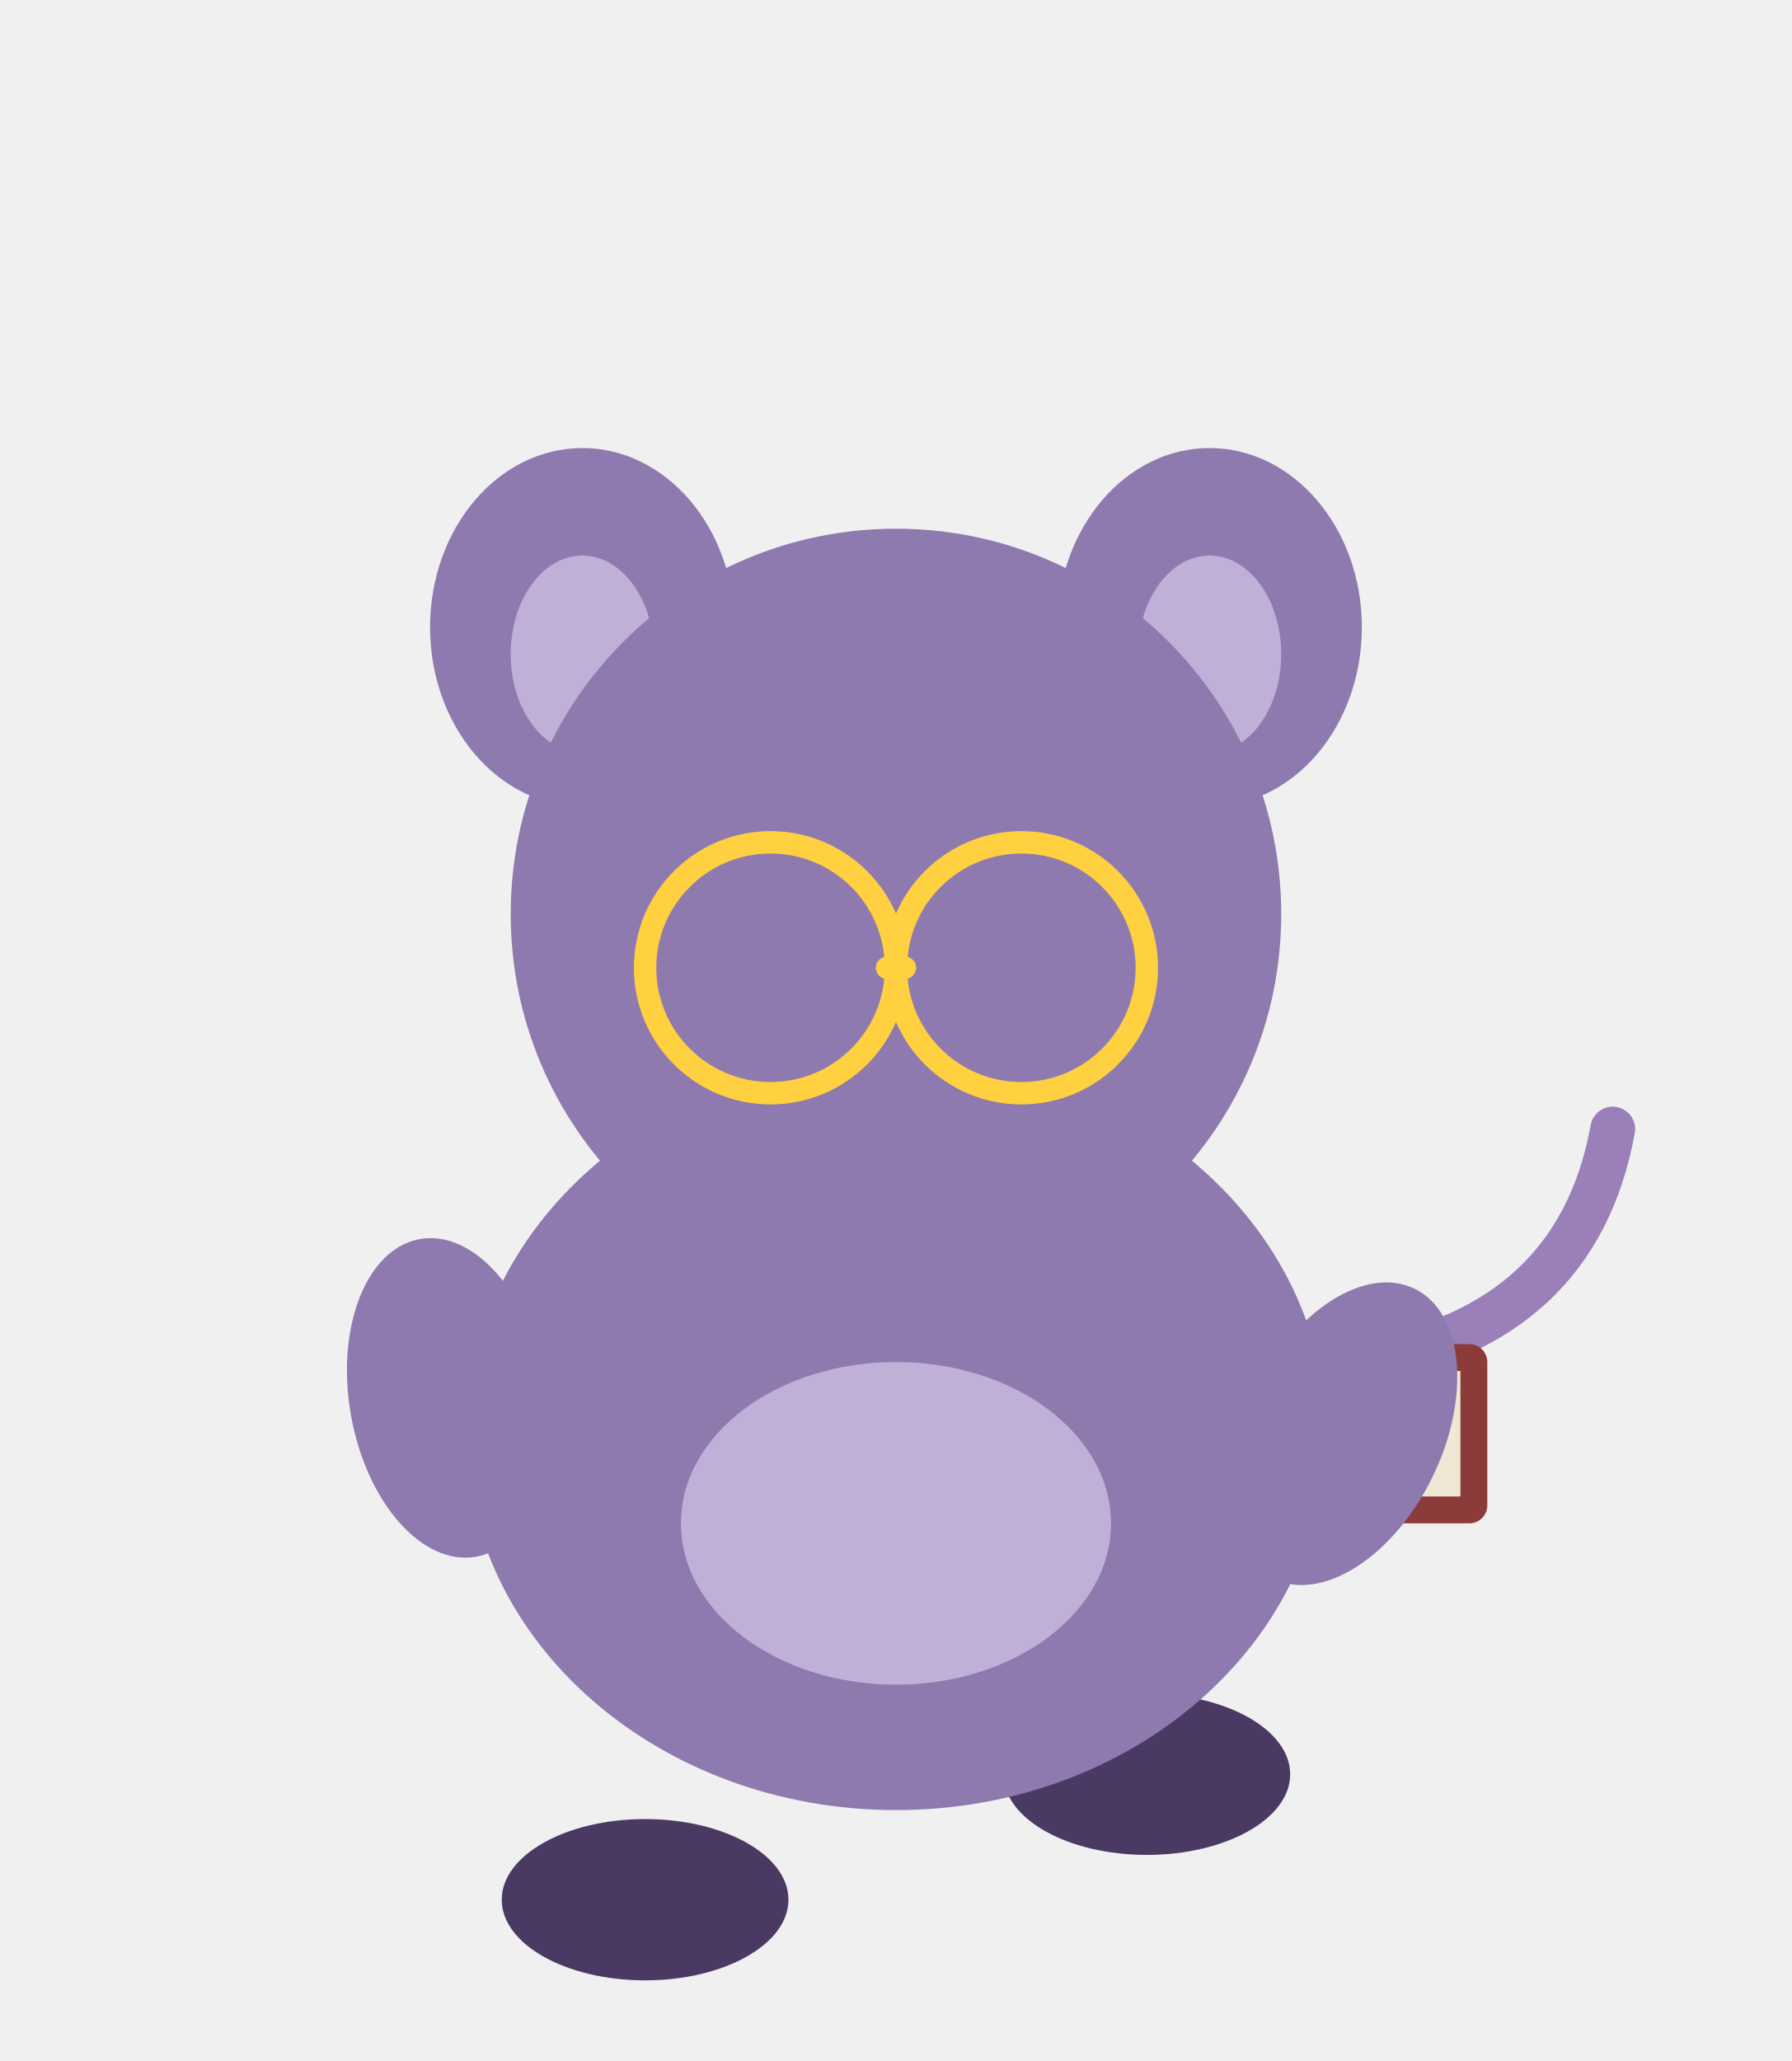
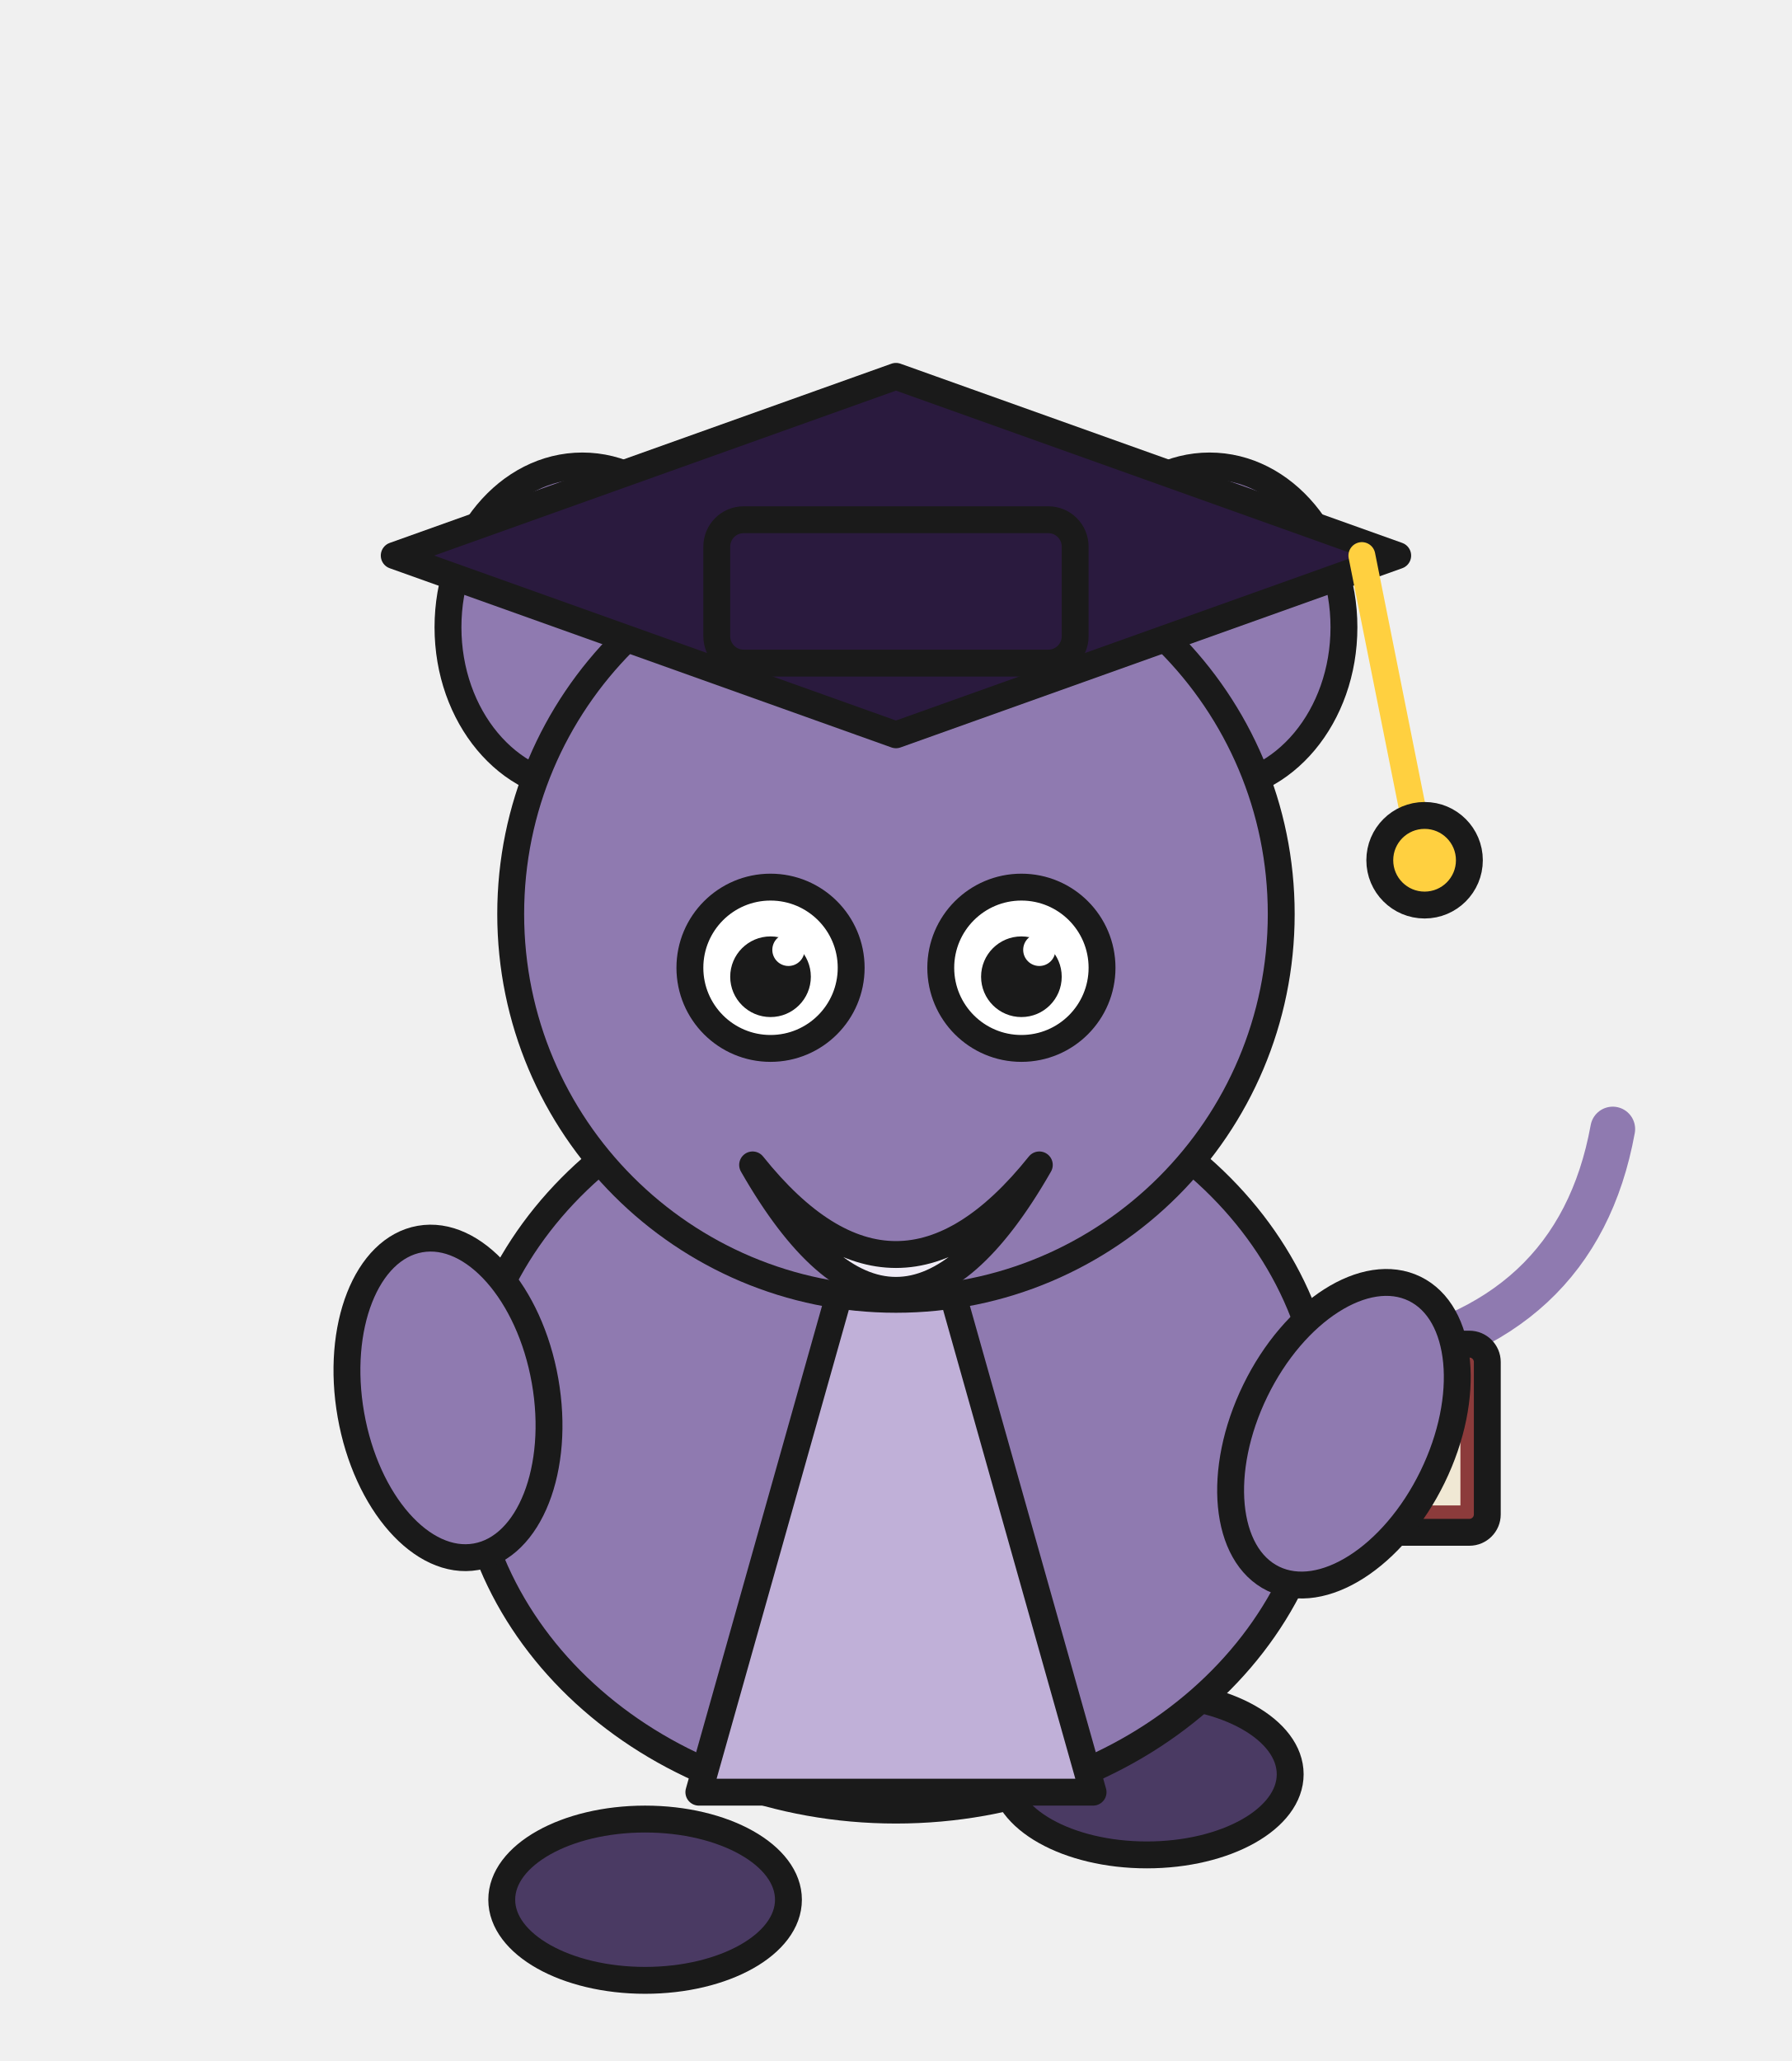
<svg xmlns="http://www.w3.org/2000/svg" viewBox="0 0 200 230" width="200" height="230">
  <defs>
-     <style>.outline {{ stroke: #1a1a1a; stroke-width: 3; stroke-linecap: round; stroke-linejoin: round; }}</style>
+     <style>.outline { stroke: #1a1a1a; stroke-width: 3; stroke-linecap: round; stroke-linejoin: round; }</style>
  </defs>
-   <path d="M 152 152 Q 176 148 180 126" fill="none" stroke="#9a7fb8" stroke-width="5" stroke-linecap="round" />
-   <rect x="140" y="150" width="26" height="20" rx="2" fill="#8c3b3b" class="outline" stroke-width="2" />
-   <rect x="143" y="153" width="20" height="14" fill="#f0e8d4" />
+   <path d="M 152 152 Q 176 148 180 126" fill="none" stroke="#8f7ab0" stroke-width="5" stroke-linecap="round" />
+   <rect x="138" y="150" width="28" height="21" rx="2" fill="#8c3b3b" class="outline" stroke-width="2" />
+   <rect x="141" y="153" width="22" height="15" fill="#f0e8d4" />
  <ellipse cx="72" cy="212" rx="16" ry="9" fill="#4a3a63" class="outline" />
  <ellipse cx="128" cy="198" rx="16" ry="9" fill="#4a3a63" class="outline" />
  <ellipse cx="100" cy="160" rx="48" ry="42" fill="#8f7ab0" class="outline" />
-   <ellipse cx="100" cy="170" rx="24" ry="18" fill="#c0b0d8" />
+   <path d="M 100 122 L 78 200 h 44 Z" fill="#c0b0d8" class="outline" stroke-width="2" />
  <ellipse cx="50" cy="156" rx="11" ry="18" fill="#8f7ab0" class="outline" transform="rotate(-10 50 156)" />
  <ellipse cx="150" cy="160" rx="11" ry="18" fill="#8f7ab0" class="outline" transform="rotate(26 150 160)" />
-   <ellipse cx="65" cy="70" rx="17" ry="20" fill="#8f7ab0" class="outline" />
-   <ellipse cx="135" cy="70" rx="17" ry="20" fill="#8f7ab0" class="outline" />
-   <ellipse cx="65" cy="73" rx="8" ry="11" fill="#c0b0d8" />
-   <ellipse cx="135" cy="73" rx="8" ry="11" fill="#c0b0d8" />
+   <ellipse cx="65" cy="70" rx="15" ry="18" fill="#8f7ab0" class="outline" />
+   <ellipse cx="135" cy="70" rx="15" ry="18" fill="#8f7ab0" class="outline" />
  <circle cx="100" cy="102" r="43" fill="#8f7ab0" class="outline" />
-   <circle cx="86" cy="108" r="14" fill="none" stroke="#ffd040" stroke-width="2.5" />
-   <circle cx="114" cy="108" r="14" fill="none" stroke="#ffd040" stroke-width="2.5" />
-   <path d="M 100 108 h 0" stroke="#ffd040" stroke-width="2.5" stroke-linecap="round" />
-   <path d="M 99 108 L 101 108" stroke="#ffd040" stroke-width="2.5" stroke-linecap="round" />
+   <path d="M 44 62 L 100 42 L 156 62 L 100 82 Z" fill="#2a1a3e" class="outline" />
+   <rect x="80" y="58" width="40" height="16" rx="3" fill="#2a1a3e" class="outline" stroke-width="2" />
+   <path d="M 152 62 L 158 92" stroke="#ffd040" stroke-width="3" stroke-linecap="round" />
+   <circle cx="159" cy="96" r="5" fill="#ffd040" class="outline" stroke-width="1.5" />
+   <circle cx="86" cy="108" r="9" fill="#ffffff" class="outline" stroke-width="2" />
+   <circle cx="114" cy="108" r="9" fill="#ffffff" class="outline" stroke-width="2" />
+   <circle cx="86" cy="109" r="4.5" fill="#1a1a1a" />
+   <circle cx="114" cy="109" r="4.5" fill="#1a1a1a" />
+   <circle cx="88" cy="106" r="1.8" fill="#ffffff" />
+   <circle cx="116" cy="106" r="1.8" fill="#ffffff" />
+   <path d="M 84 130 Q 100 158 116 130 Q 108 140 100 140 Q 92 140 84 130 Z" fill="#f0ecf6" class="outline" stroke-width="2" />
</svg>
